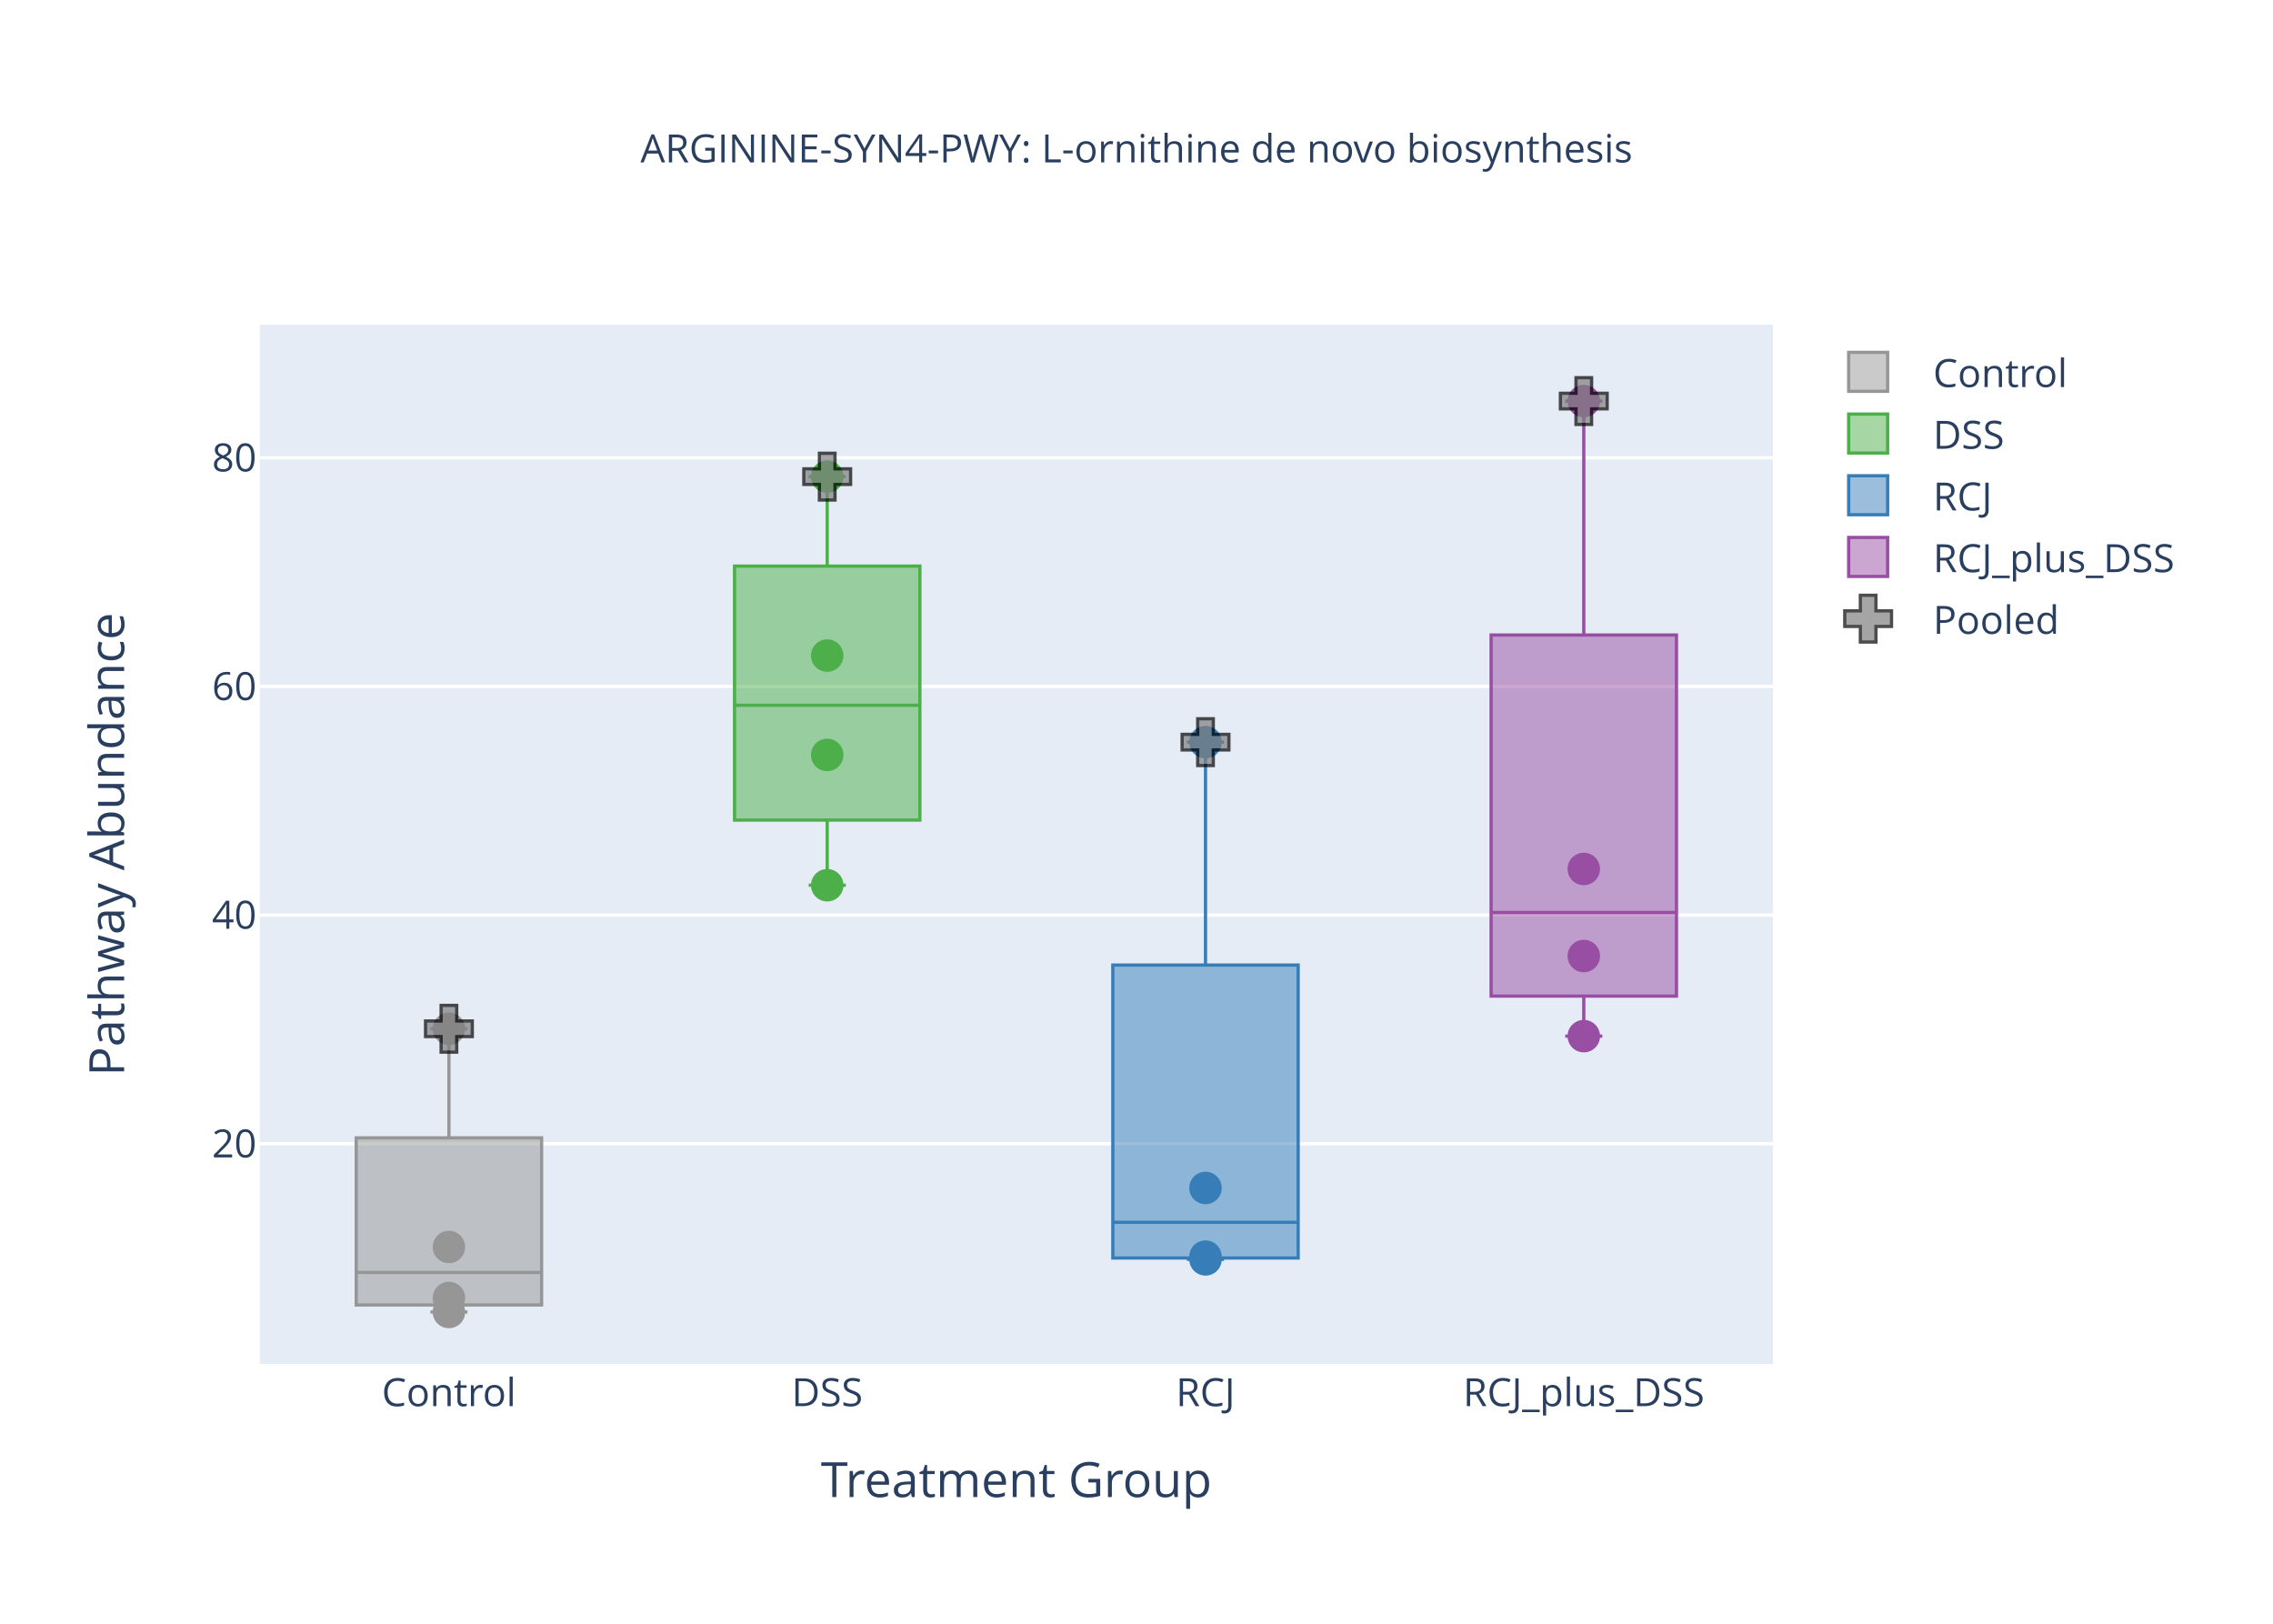
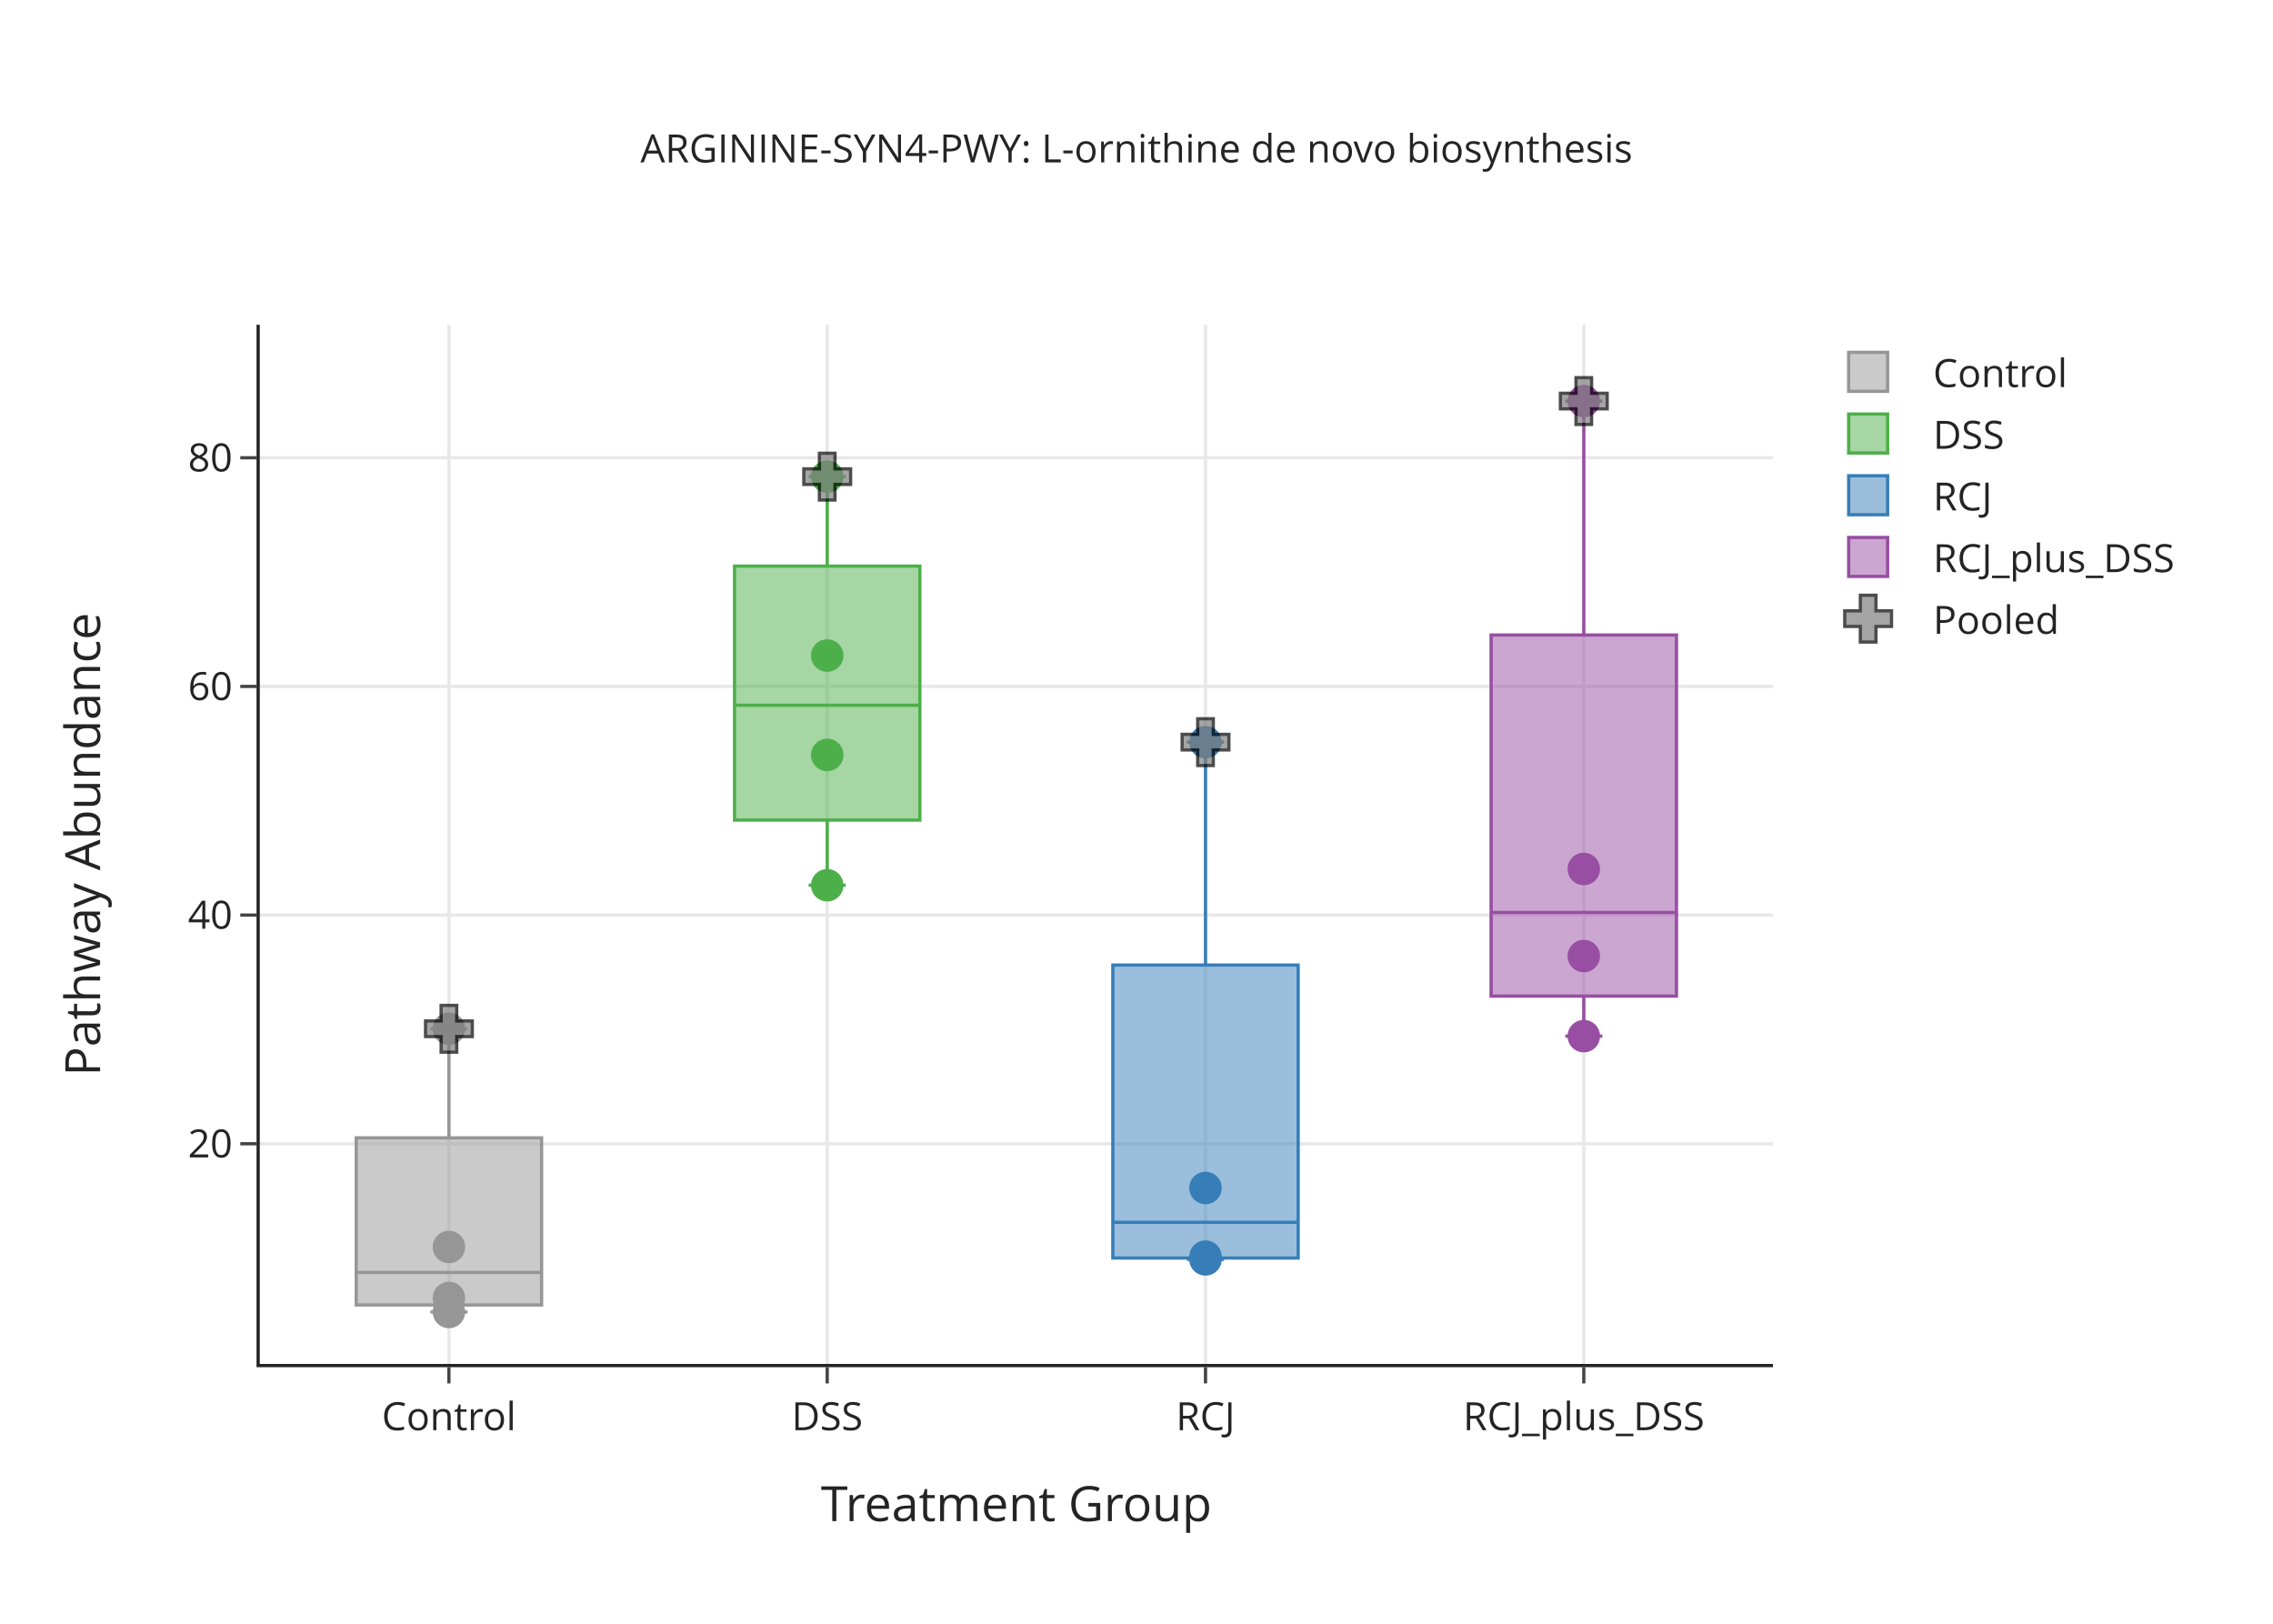
<svg xmlns="http://www.w3.org/2000/svg" class="main-svg" width="700" height="500" style="" viewBox="0 0 700 500">
  <rect x="0" y="0" width="700" height="500" style="fill: rgb(255, 255, 255); fill-opacity: 1;" />
-   <defs id="defs-9536db">
+   <defs id="defs-4e069a">
    <g class="clips">
-       <clipPath id="clip9536dbxyplot" class="plotclip">
+       <clipPath id="clip4e069axyplot" class="plotclip">
        <rect width="466" height="320" />
      </clipPath>
-       <clipPath class="axesclip" id="clip9536dbx">
+       <clipPath class="axesclip" id="clip4e069ax">
        <rect x="80" y="0" width="466" height="500" />
      </clipPath>
-       <clipPath class="axesclip" id="clip9536dby">
+       <clipPath class="axesclip" id="clip4e069ay">
        <rect x="0" y="100" width="700" height="320" />
      </clipPath>
-       <clipPath class="axesclip" id="clip9536dbxy">
+       <clipPath class="axesclip" id="clip4e069axy">
        <rect x="80" y="100" width="466" height="320" />
      </clipPath>
    </g>
    <g class="gradients" />
    <g class="patterns" />
  </defs>
-   <g class="bglayer">
-     <rect class="bg" x="80" y="100" width="466" height="320" style="fill: rgb(229, 236, 246); fill-opacity: 1; stroke-width: 0;" />
-   </g>
+   <g class="bglayer" />
  <g class="layer-below">
    <g class="imagelayer" />
    <g class="shapelayer" />
  </g>
  <g class="cartesianlayer">
    <g class="subplot xy">
      <g class="layer-subplot">
        <g class="shapelayer" />
        <g class="imagelayer" />
      </g>
      <g class="minor-gridlayer">
        <g class="x" />
        <g class="y" />
      </g>
      <g class="gridlayer">
-         <g class="x" />
+         <g class="x">
+           <path class="xgrid crisp" transform="translate(138.25,0)" d="M0,100v320" style="stroke: rgb(232, 232, 232); stroke-opacity: 1; stroke-width: 1px;" />
+           <path class="xgrid crisp" transform="translate(254.75,0)" d="M0,100v320" style="stroke: rgb(232, 232, 232); stroke-opacity: 1; stroke-width: 1px;" />
+           <path class="xgrid crisp" transform="translate(371.25,0)" d="M0,100v320" style="stroke: rgb(232, 232, 232); stroke-opacity: 1; stroke-width: 1px;" />
+           <path class="xgrid crisp" transform="translate(487.75,0)" d="M0,100v320" style="stroke: rgb(232, 232, 232); stroke-opacity: 1; stroke-width: 1px;" />
+         </g>
        <g class="y">
-           <path class="ygrid crisp" transform="translate(0,352.2)" d="M80,0h466" style="stroke: rgb(255, 255, 255); stroke-opacity: 1; stroke-width: 1px;" />
-           <path class="ygrid crisp" transform="translate(0,281.78)" d="M80,0h466" style="stroke: rgb(255, 255, 255); stroke-opacity: 1; stroke-width: 1px;" />
-           <path class="ygrid crisp" transform="translate(0,211.37)" d="M80,0h466" style="stroke: rgb(255, 255, 255); stroke-opacity: 1; stroke-width: 1px;" />
-           <path class="ygrid crisp" transform="translate(0,140.96)" d="M80,0h466" style="stroke: rgb(255, 255, 255); stroke-opacity: 1; stroke-width: 1px;" />
+           <path class="ygrid crisp" transform="translate(0,352.2)" d="M80,0h466" style="stroke: rgb(232, 232, 232); stroke-opacity: 1; stroke-width: 1px;" />
+           <path class="ygrid crisp" transform="translate(0,281.78)" d="M80,0h466" style="stroke: rgb(232, 232, 232); stroke-opacity: 1; stroke-width: 1px;" />
+           <path class="ygrid crisp" transform="translate(0,211.37)" d="M80,0h466" style="stroke: rgb(232, 232, 232); stroke-opacity: 1; stroke-width: 1px;" />
+           <path class="ygrid crisp" transform="translate(0,140.96)" d="M80,0h466" style="stroke: rgb(232, 232, 232); stroke-opacity: 1; stroke-width: 1px;" />
        </g>
      </g>
      <g class="zerolinelayer" />
      <path class="xlines-below" />
      <path class="ylines-below" />
      <g class="overlines-below" />
      <g class="xaxislayer-below" />
      <g class="yaxislayer-below" />
      <g class="overaxes-below" />
-       <g class="plot" transform="translate(80,100)" clip-path="url(#clip9536dbxyplot)">
+       <g class="plot" transform="translate(80,100)" clip-path="url(#clip4e069axyplot)">
        <g class="boxlayer mlayer">
          <g class="trace boxes" style="opacity: 1;">
            <path class="box" d="M29.71,291.83H86.79M29.71,301.84H86.79V250.38H29.71ZM58.25,301.84V304M58.25,250.38V216.79M52.54,304H63.96M52.54,216.79H63.96" style="vector-effect: non-scaling-stroke; stroke-width: 1px; stroke: rgb(150, 150, 150); stroke-opacity: 1; fill: rgb(150, 150, 150); fill-opacity: 0.5;" />
            <g class="points">
              <path class="point" transform="translate(58.25,304)" d="M5,0A5,5 0 1,1 0,-5A5,5 0 0,1 5,0Z" style="opacity: 1; stroke-width: 0px; fill: rgb(150, 150, 150); fill-opacity: 1;" />
              <path class="point" transform="translate(58.25,299.69)" d="M5,0A5,5 0 1,1 0,-5A5,5 0 0,1 5,0Z" style="opacity: 1; stroke-width: 0px; fill: rgb(150, 150, 150); fill-opacity: 1;" />
              <path class="point" transform="translate(58.25,283.98)" d="M5,0A5,5 0 1,1 0,-5A5,5 0 0,1 5,0Z" style="opacity: 1; stroke-width: 0px; fill: rgb(150, 150, 150); fill-opacity: 1;" />
              <path class="point" transform="translate(58.25,216.79)" d="M5,0A5,5 0 1,1 0,-5A5,5 0 0,1 5,0Z" style="opacity: 1; stroke-width: 0px; fill: rgb(150, 150, 150); fill-opacity: 1;" />
            </g>
          </g>
          <g class="trace boxes" style="opacity: 1;">
            <path class="box" d="M146.21,117.17H203.29M146.21,152.53H203.29V74.32H146.21ZM174.75,152.53V172.59M174.75,74.32V46.77M169.04,172.59H180.46M169.04,46.77H180.46" style="vector-effect: non-scaling-stroke; stroke-width: 1px; stroke: rgb(77, 175, 74); stroke-opacity: 1; fill: rgb(77, 175, 74); fill-opacity: 0.5;" />
            <g class="points">
              <path class="point" transform="translate(174.75,172.59)" d="M5,0A5,5 0 1,1 0,-5A5,5 0 0,1 5,0Z" style="opacity: 1; stroke-width: 0px; fill: rgb(77, 175, 74); fill-opacity: 1;" />
              <path class="point" transform="translate(174.75,132.47)" d="M5,0A5,5 0 1,1 0,-5A5,5 0 0,1 5,0Z" style="opacity: 1; stroke-width: 0px; fill: rgb(77, 175, 74); fill-opacity: 1;" />
              <path class="point" transform="translate(174.75,101.87)" d="M5,0A5,5 0 1,1 0,-5A5,5 0 0,1 5,0Z" style="opacity: 1; stroke-width: 0px; fill: rgb(77, 175, 74); fill-opacity: 1;" />
              <path class="point" transform="translate(174.75,46.77)" d="M5,0A5,5 0 1,1 0,-5A5,5 0 0,1 5,0Z" style="opacity: 1; stroke-width: 0px; fill: rgb(77, 175, 74); fill-opacity: 1;" />
            </g>
          </g>
          <g class="trace boxes" style="opacity: 1;">
            <path class="box" d="M262.71,276.39H319.79M262.71,287.38H319.79V197.17H262.71ZM291.25,287.38V287.8M291.25,197.17V128.53M285.54,287.8H296.96M285.54,128.53H296.96" style="vector-effect: non-scaling-stroke; stroke-width: 1px; stroke: rgb(55, 126, 184); stroke-opacity: 1; fill: rgb(55, 126, 184); fill-opacity: 0.5;" />
            <g class="points">
              <path class="point" transform="translate(291.25,287.8)" d="M5,0A5,5 0 1,1 0,-5A5,5 0 0,1 5,0Z" style="opacity: 1; stroke-width: 0px; fill: rgb(55, 126, 184); fill-opacity: 1;" />
              <path class="point" transform="translate(291.25,286.96)" d="M5,0A5,5 0 1,1 0,-5A5,5 0 0,1 5,0Z" style="opacity: 1; stroke-width: 0px; fill: rgb(55, 126, 184); fill-opacity: 1;" />
              <path class="point" transform="translate(291.25,265.81)" d="M5,0A5,5 0 1,1 0,-5A5,5 0 0,1 5,0Z" style="opacity: 1; stroke-width: 0px; fill: rgb(55, 126, 184); fill-opacity: 1;" />
              <path class="point" transform="translate(291.25,128.53)" d="M5,0A5,5 0 1,1 0,-5A5,5 0 0,1 5,0Z" style="opacity: 1; stroke-width: 0px; fill: rgb(55, 126, 184); fill-opacity: 1;" />
            </g>
          </g>
          <g class="trace boxes" style="opacity: 1;">
            <path class="box" d="M379.21,180.98H436.29M379.21,206.73H436.29V95.54H379.21ZM407.75,206.73V219.06M407.75,95.54V23.5M402.04,219.06H413.46M402.04,23.5H413.46" style="vector-effect: non-scaling-stroke; stroke-width: 1px; stroke: rgb(152, 78, 163); stroke-opacity: 1; fill: rgb(152, 78, 163); fill-opacity: 0.5;" />
            <g class="points">
              <path class="point" transform="translate(407.75,219.06)" d="M5,0A5,5 0 1,1 0,-5A5,5 0 0,1 5,0Z" style="opacity: 1; stroke-width: 0px; fill: rgb(152, 78, 163); fill-opacity: 1;" />
              <path class="point" transform="translate(407.75,194.39)" d="M5,0A5,5 0 1,1 0,-5A5,5 0 0,1 5,0Z" style="opacity: 1; stroke-width: 0px; fill: rgb(152, 78, 163); fill-opacity: 1;" />
              <path class="point" transform="translate(407.75,167.58)" d="M5,0A5,5 0 1,1 0,-5A5,5 0 0,1 5,0Z" style="opacity: 1; stroke-width: 0px; fill: rgb(152, 78, 163); fill-opacity: 1;" />
              <path class="point" transform="translate(407.75,23.5)" d="M5,0A5,5 0 1,1 0,-5A5,5 0 0,1 5,0Z" style="opacity: 1; stroke-width: 0px; fill: rgb(152, 78, 163); fill-opacity: 1;" />
            </g>
          </g>
        </g>
        <g class="scatterlayer mlayer">
-           <g class="trace scatter tracec803f4" style="stroke-miterlimit: 2; opacity: 1;">
+           <g class="trace scatter trace99ba82" style="stroke-miterlimit: 2; opacity: 1;">
            <g class="fills" />
            <g class="errorbars" />
            <g class="lines" />
            <g class="points">
              <path class="point" transform="translate(58.25,216.79)" d="M7.2,2.4H2.4V7.2H-2.4V2.4H-7.2V-2.4H-2.4V-7.2H2.4V-2.4H7.2Z" style="opacity: 0.7; stroke-width: 1px; fill: rgb(127, 127, 127); fill-opacity: 1; stroke: rgb(0, 0, 0); stroke-opacity: 1;" />
              <path class="point" transform="translate(174.75,46.77)" d="M7.2,2.4H2.4V7.2H-2.4V2.4H-7.2V-2.4H-2.4V-7.2H2.4V-2.4H7.2Z" style="opacity: 0.7; stroke-width: 1px; fill: rgb(127, 127, 127); fill-opacity: 1; stroke: rgb(0, 0, 0); stroke-opacity: 1;" />
              <path class="point" transform="translate(291.25,128.53)" d="M7.2,2.4H2.4V7.2H-2.4V2.4H-7.2V-2.4H-2.4V-7.2H2.4V-2.4H7.2Z" style="opacity: 0.7; stroke-width: 1px; fill: rgb(127, 127, 127); fill-opacity: 1; stroke: rgb(0, 0, 0); stroke-opacity: 1;" />
              <path class="point" transform="translate(407.75,23.5)" d="M7.2,2.4H2.4V7.2H-2.4V2.4H-7.2V-2.4H-2.4V-7.2H2.4V-2.4H7.2Z" style="opacity: 0.7; stroke-width: 1px; fill: rgb(127, 127, 127); fill-opacity: 1; stroke: rgb(0, 0, 0); stroke-opacity: 1;" />
            </g>
            <g class="text" />
          </g>
        </g>
      </g>
      <g class="overplot" />
-       <path class="xlines-above crisp" d="M0,0" style="fill: none;" />
-       <path class="ylines-above crisp" d="M0,0" style="fill: none;" />
+       <path class="xlines-above crisp" d="M79,420.5H546" style="fill: none; stroke-width: 1px; stroke: rgb(36, 36, 36); stroke-opacity: 1;" />
+       <path class="ylines-above crisp" d="M79.5,100V420" style="fill: none; stroke-width: 1px; stroke: rgb(36, 36, 36); stroke-opacity: 1;" />
      <g class="overlines-above" />
      <g class="xaxislayer-above">
-         <g class="xtick">
-           <text text-anchor="middle" x="0" y="433" transform="translate(138.25,0)" style="font-family: 'Open Sans', verdana, arial, sans-serif; font-size: 12px; fill: rgb(42, 63, 95); fill-opacity: 1; white-space: pre; opacity: 1;">Control</text>
-         </g>
-         <g class="xtick">
-           <text text-anchor="middle" x="0" y="433" transform="translate(254.75,0)" style="font-family: 'Open Sans', verdana, arial, sans-serif; font-size: 12px; fill: rgb(42, 63, 95); fill-opacity: 1; white-space: pre; opacity: 1;">DSS</text>
-         </g>
-         <g class="xtick">
-           <text text-anchor="middle" x="0" y="433" transform="translate(371.25,0)" style="font-family: 'Open Sans', verdana, arial, sans-serif; font-size: 12px; fill: rgb(42, 63, 95); fill-opacity: 1; white-space: pre; opacity: 1;">RCJ</text>
-         </g>
-         <g class="xtick">
-           <text text-anchor="middle" x="0" y="433" transform="translate(487.75,0)" style="font-family: 'Open Sans', verdana, arial, sans-serif; font-size: 12px; fill: rgb(42, 63, 95); fill-opacity: 1; white-space: pre; opacity: 1;">RCJ_plus_DSS</text>
+         <path class="xtick ticks crisp" d="M0,421v5" transform="translate(138.25,0)" style="stroke: rgb(68, 68, 68); stroke-opacity: 1; stroke-width: 1px;" />
+         <path class="xtick ticks crisp" d="M0,421v5" transform="translate(254.75,0)" style="stroke: rgb(68, 68, 68); stroke-opacity: 1; stroke-width: 1px;" />
+         <path class="xtick ticks crisp" d="M0,421v5" transform="translate(371.25,0)" style="stroke: rgb(68, 68, 68); stroke-opacity: 1; stroke-width: 1px;" />
+         <path class="xtick ticks crisp" d="M0,421v5" transform="translate(487.75,0)" style="stroke: rgb(68, 68, 68); stroke-opacity: 1; stroke-width: 1px;" />
+         <g class="xtick">
+           <text text-anchor="middle" x="0" y="440.4" transform="translate(138.25,0)" style="font-family: 'Open Sans', verdana, arial, sans-serif; font-size: 12px; fill: rgb(36, 36, 36); fill-opacity: 1; white-space: pre; opacity: 1;">Control</text>
+         </g>
+         <g class="xtick">
+           <text text-anchor="middle" x="0" y="440.4" transform="translate(254.75,0)" style="font-family: 'Open Sans', verdana, arial, sans-serif; font-size: 12px; fill: rgb(36, 36, 36); fill-opacity: 1; white-space: pre; opacity: 1;">DSS</text>
+         </g>
+         <g class="xtick">
+           <text text-anchor="middle" x="0" y="440.4" transform="translate(371.25,0)" style="font-family: 'Open Sans', verdana, arial, sans-serif; font-size: 12px; fill: rgb(36, 36, 36); fill-opacity: 1; white-space: pre; opacity: 1;">RCJ</text>
+         </g>
+         <g class="xtick">
+           <text text-anchor="middle" x="0" y="440.4" transform="translate(487.75,0)" style="font-family: 'Open Sans', verdana, arial, sans-serif; font-size: 12px; fill: rgb(36, 36, 36); fill-opacity: 1; white-space: pre; opacity: 1;">RCJ_plus_DSS</text>
        </g>
      </g>
      <g class="yaxislayer-above">
-         <g class="ytick">
-           <text text-anchor="end" x="79" y="4.2" transform="translate(0,352.2)" style="font-family: 'Open Sans', verdana, arial, sans-serif; font-size: 12px; fill: rgb(42, 63, 95); fill-opacity: 1; white-space: pre; opacity: 1;">20</text>
-         </g>
-         <g class="ytick">
-           <text text-anchor="end" x="79" y="4.2" style="font-family: 'Open Sans', verdana, arial, sans-serif; font-size: 12px; fill: rgb(42, 63, 95); fill-opacity: 1; white-space: pre; opacity: 1;" transform="translate(0,281.78)">40</text>
-         </g>
-         <g class="ytick">
-           <text text-anchor="end" x="79" y="4.2" style="font-family: 'Open Sans', verdana, arial, sans-serif; font-size: 12px; fill: rgb(42, 63, 95); fill-opacity: 1; white-space: pre; opacity: 1;" transform="translate(0,211.37)">60</text>
-         </g>
-         <g class="ytick">
-           <text text-anchor="end" x="79" y="4.2" style="font-family: 'Open Sans', verdana, arial, sans-serif; font-size: 12px; fill: rgb(42, 63, 95); fill-opacity: 1; white-space: pre; opacity: 1;" transform="translate(0,140.96)">80</text>
+         <path class="ytick ticks crisp" d="M79,0h-5" transform="translate(0,352.2)" style="stroke: rgb(68, 68, 68); stroke-opacity: 1; stroke-width: 1px;" />
+         <path class="ytick ticks crisp" d="M79,0h-5" transform="translate(0,281.78)" style="stroke: rgb(68, 68, 68); stroke-opacity: 1; stroke-width: 1px;" />
+         <path class="ytick ticks crisp" d="M79,0h-5" transform="translate(0,211.37)" style="stroke: rgb(68, 68, 68); stroke-opacity: 1; stroke-width: 1px;" />
+         <path class="ytick ticks crisp" d="M79,0h-5" transform="translate(0,140.96)" style="stroke: rgb(68, 68, 68); stroke-opacity: 1; stroke-width: 1px;" />
+         <g class="ytick">
+           <text text-anchor="end" x="71.6" y="4.2" transform="translate(0,352.2)" style="font-family: 'Open Sans', verdana, arial, sans-serif; font-size: 12px; fill: rgb(36, 36, 36); fill-opacity: 1; white-space: pre; opacity: 1;">20</text>
+         </g>
+         <g class="ytick">
+           <text text-anchor="end" x="71.6" y="4.2" style="font-family: 'Open Sans', verdana, arial, sans-serif; font-size: 12px; fill: rgb(36, 36, 36); fill-opacity: 1; white-space: pre; opacity: 1;" transform="translate(0,281.78)">40</text>
+         </g>
+         <g class="ytick">
+           <text text-anchor="end" x="71.6" y="4.2" style="font-family: 'Open Sans', verdana, arial, sans-serif; font-size: 12px; fill: rgb(36, 36, 36); fill-opacity: 1; white-space: pre; opacity: 1;" transform="translate(0,211.37)">60</text>
+         </g>
+         <g class="ytick">
+           <text text-anchor="end" x="71.6" y="4.2" style="font-family: 'Open Sans', verdana, arial, sans-serif; font-size: 12px; fill: rgb(36, 36, 36); fill-opacity: 1; white-space: pre; opacity: 1;" transform="translate(0,140.96)">80</text>
        </g>
      </g>
      <g class="overaxes-above" />
    </g>
  </g>
  <g class="polarlayer" />
  <g class="smithlayer" />
  <g class="ternarylayer" />
  <g class="geolayer" />
  <g class="funnelarealayer" />
  <g class="pielayer" />
  <g class="iciclelayer" />
  <g class="treemaplayer" />
  <g class="sunburstlayer" />
  <g class="glimages" />
-   <defs id="topdefs-9536db">
+   <defs id="topdefs-4e069a">
    <g class="clips" />
-     <clipPath id="legend9536db">
+     <clipPath id="legend4e069a">
      <rect width="133" height="105" x="0" y="0" />
    </clipPath>
  </defs>
  <g class="layer-above">
    <g class="imagelayer" />
    <g class="shapelayer" />
  </g>
  <g class="infolayer">
    <g class="legend" pointer-events="all" transform="translate(555.32,100)">
      <rect class="bg" shape-rendering="crispEdges" width="133" height="105" x="0" y="0" style="stroke: rgb(68, 68, 68); stroke-opacity: 1; fill: rgb(255, 255, 255); fill-opacity: 1; stroke-width: 0px;" />
-       <g class="scrollbox" transform="" clip-path="url(#legend9536db)">
+       <g class="scrollbox" transform="" clip-path="url(#legend4e069a)">
        <g class="groups">
          <g class="traces" transform="translate(0,14.5)" style="opacity: 1;">
-             <text class="legendtext" text-anchor="start" x="40" y="4.68" style="font-family: 'Open Sans', verdana, arial, sans-serif; font-size: 12px; fill: rgb(42, 63, 95); fill-opacity: 1; white-space: pre;">Control</text>
+             <text class="legendtext" text-anchor="start" x="40" y="4.68" style="font-family: 'Open Sans', verdana, arial, sans-serif; font-size: 12px; fill: rgb(36, 36, 36); fill-opacity: 1; white-space: pre;">Control</text>
            <g class="layers" style="opacity: 1;">
              <g class="legendfill" />
              <g class="legendlines" />
              <g class="legendsymbols">
                <g class="legendpoints">
                  <path class="legendbox" d="M6,6H-6V-6H6Z" transform="translate(20,0)" style="stroke-width: 1px; fill: rgb(150, 150, 150); fill-opacity: 0.5; stroke: rgb(150, 150, 150); stroke-opacity: 1;" />
                </g>
              </g>
            </g>
            <rect class="legendtoggle" x="0" y="-9.5" width="127.703" height="19" style="fill: rgb(0, 0, 0); fill-opacity: 0;" />
          </g>
          <g class="traces" transform="translate(0,33.5)" style="opacity: 1;">
-             <text class="legendtext" text-anchor="start" x="40" y="4.68" style="font-family: 'Open Sans', verdana, arial, sans-serif; font-size: 12px; fill: rgb(42, 63, 95); fill-opacity: 1; white-space: pre;">DSS</text>
+             <text class="legendtext" text-anchor="start" x="40" y="4.68" style="font-family: 'Open Sans', verdana, arial, sans-serif; font-size: 12px; fill: rgb(36, 36, 36); fill-opacity: 1; white-space: pre;">DSS</text>
            <g class="layers" style="opacity: 1;">
              <g class="legendfill" />
              <g class="legendlines" />
              <g class="legendsymbols">
                <g class="legendpoints">
                  <path class="legendbox" d="M6,6H-6V-6H6Z" transform="translate(20,0)" style="stroke-width: 1px; fill: rgb(77, 175, 74); fill-opacity: 0.5; stroke: rgb(77, 175, 74); stroke-opacity: 1;" />
                </g>
              </g>
            </g>
            <rect class="legendtoggle" x="0" y="-9.5" width="127.703" height="19" style="fill: rgb(0, 0, 0); fill-opacity: 0;" />
          </g>
          <g class="traces" transform="translate(0,52.5)" style="opacity: 1;">
-             <text class="legendtext" text-anchor="start" x="40" y="4.68" style="font-family: 'Open Sans', verdana, arial, sans-serif; font-size: 12px; fill: rgb(42, 63, 95); fill-opacity: 1; white-space: pre;">RCJ</text>
+             <text class="legendtext" text-anchor="start" x="40" y="4.68" style="font-family: 'Open Sans', verdana, arial, sans-serif; font-size: 12px; fill: rgb(36, 36, 36); fill-opacity: 1; white-space: pre;">RCJ</text>
            <g class="layers" style="opacity: 1;">
              <g class="legendfill" />
              <g class="legendlines" />
              <g class="legendsymbols">
                <g class="legendpoints">
                  <path class="legendbox" d="M6,6H-6V-6H6Z" transform="translate(20,0)" style="stroke-width: 1px; fill: rgb(55, 126, 184); fill-opacity: 0.5; stroke: rgb(55, 126, 184); stroke-opacity: 1;" />
                </g>
              </g>
            </g>
            <rect class="legendtoggle" x="0" y="-9.5" width="127.703" height="19" style="fill: rgb(0, 0, 0); fill-opacity: 0;" />
          </g>
          <g class="traces" transform="translate(0,71.5)" style="opacity: 1;">
-             <text class="legendtext" text-anchor="start" x="40" y="4.68" style="font-family: 'Open Sans', verdana, arial, sans-serif; font-size: 12px; fill: rgb(42, 63, 95); fill-opacity: 1; white-space: pre;">RCJ_plus_DSS</text>
+             <text class="legendtext" text-anchor="start" x="40" y="4.68" style="font-family: 'Open Sans', verdana, arial, sans-serif; font-size: 12px; fill: rgb(36, 36, 36); fill-opacity: 1; white-space: pre;">RCJ_plus_DSS</text>
            <g class="layers" style="opacity: 1;">
              <g class="legendfill" />
              <g class="legendlines" />
              <g class="legendsymbols">
                <g class="legendpoints">
                  <path class="legendbox" d="M6,6H-6V-6H6Z" transform="translate(20,0)" style="stroke-width: 1px; fill: rgb(152, 78, 163); fill-opacity: 0.5; stroke: rgb(152, 78, 163); stroke-opacity: 1;" />
                </g>
              </g>
            </g>
            <rect class="legendtoggle" x="0" y="-9.5" width="127.703" height="19" style="fill: rgb(0, 0, 0); fill-opacity: 0;" />
          </g>
          <g class="traces" transform="translate(0,90.5)" style="opacity: 1;">
-             <text class="legendtext" text-anchor="start" x="40" y="4.68" style="font-family: 'Open Sans', verdana, arial, sans-serif; font-size: 12px; fill: rgb(42, 63, 95); fill-opacity: 1; white-space: pre;">Pooled</text>
+             <text class="legendtext" text-anchor="start" x="40" y="4.68" style="font-family: 'Open Sans', verdana, arial, sans-serif; font-size: 12px; fill: rgb(36, 36, 36); fill-opacity: 1; white-space: pre;">Pooled</text>
            <g class="layers" style="opacity: 1;">
              <g class="legendfill" />
              <g class="legendlines" />
              <g class="legendsymbols">
                <g class="legendpoints">
                  <path class="scatterpts" transform="translate(20,0)" d="M7.2,2.4H2.4V7.2H-2.4V2.4H-7.2V-2.4H-2.4V-7.2H2.4V-2.4H7.2Z" style="opacity: 0.7; stroke-width: 1px; fill: rgb(127, 127, 127); fill-opacity: 1; stroke: rgb(0, 0, 0); stroke-opacity: 1;" />
                </g>
              </g>
            </g>
            <rect class="legendtoggle" x="0" y="-9.5" width="127.703" height="19" style="fill: rgb(0, 0, 0); fill-opacity: 0;" />
          </g>
        </g>
      </g>
      <rect class="scrollbar" rx="20" ry="3" width="0" height="0" x="0" y="0" style="fill: rgb(128, 139, 164); fill-opacity: 1;" />
    </g>
    <g class="g-gtitle">
-       <text class="gtitle" x="350" y="50" text-anchor="middle" dy="0em" style="font-family: 'Open Sans', verdana, arial, sans-serif; font-size: 12px; fill: rgb(42, 63, 95); opacity: 1; font-weight: normal; white-space: pre;">ARGININE-SYN4-PWY: L-ornithine de novo  biosynthesis</text>
+       <text class="gtitle" x="350" y="50" text-anchor="middle" dy="0em" style="font-family: 'Open Sans', verdana, arial, sans-serif; font-size: 12px; fill: rgb(36, 36, 36); opacity: 1; font-weight: normal; white-space: pre;">ARGININE-SYN4-PWY: L-ornithine de novo  biosynthesis</text>
    </g>
    <g class="g-xtitle">
-       <text class="xtitle" x="313" y="461" text-anchor="middle" style="font-family: 'Open Sans', verdana, arial, sans-serif; font-size: 15px; fill: rgb(42, 63, 95); opacity: 1; font-weight: normal; white-space: pre;">Treatment Group</text>
+       <text class="xtitle" x="313" y="468.406" text-anchor="middle" style="font-family: 'Open Sans', verdana, arial, sans-serif; font-size: 15px; fill: rgb(36, 36, 36); opacity: 1; font-weight: normal; white-space: pre;">Treatment Group</text>
    </g>
    <g class="g-ytitle">
-       <text class="ytitle" transform="rotate(-90,38.23438,260)" x="38.234" y="260" text-anchor="middle" style="font-family: 'Open Sans', verdana, arial, sans-serif; font-size: 15px; fill: rgb(42, 63, 95); opacity: 1; font-weight: normal; white-space: pre;">Pathway Abundance</text>
+       <text class="ytitle" transform="rotate(-90,30.82812,260)" x="30.828" y="260" text-anchor="middle" style="font-family: 'Open Sans', verdana, arial, sans-serif; font-size: 15px; fill: rgb(36, 36, 36); opacity: 1; font-weight: normal; white-space: pre;">Pathway Abundance</text>
    </g>
  </g>
</svg>
